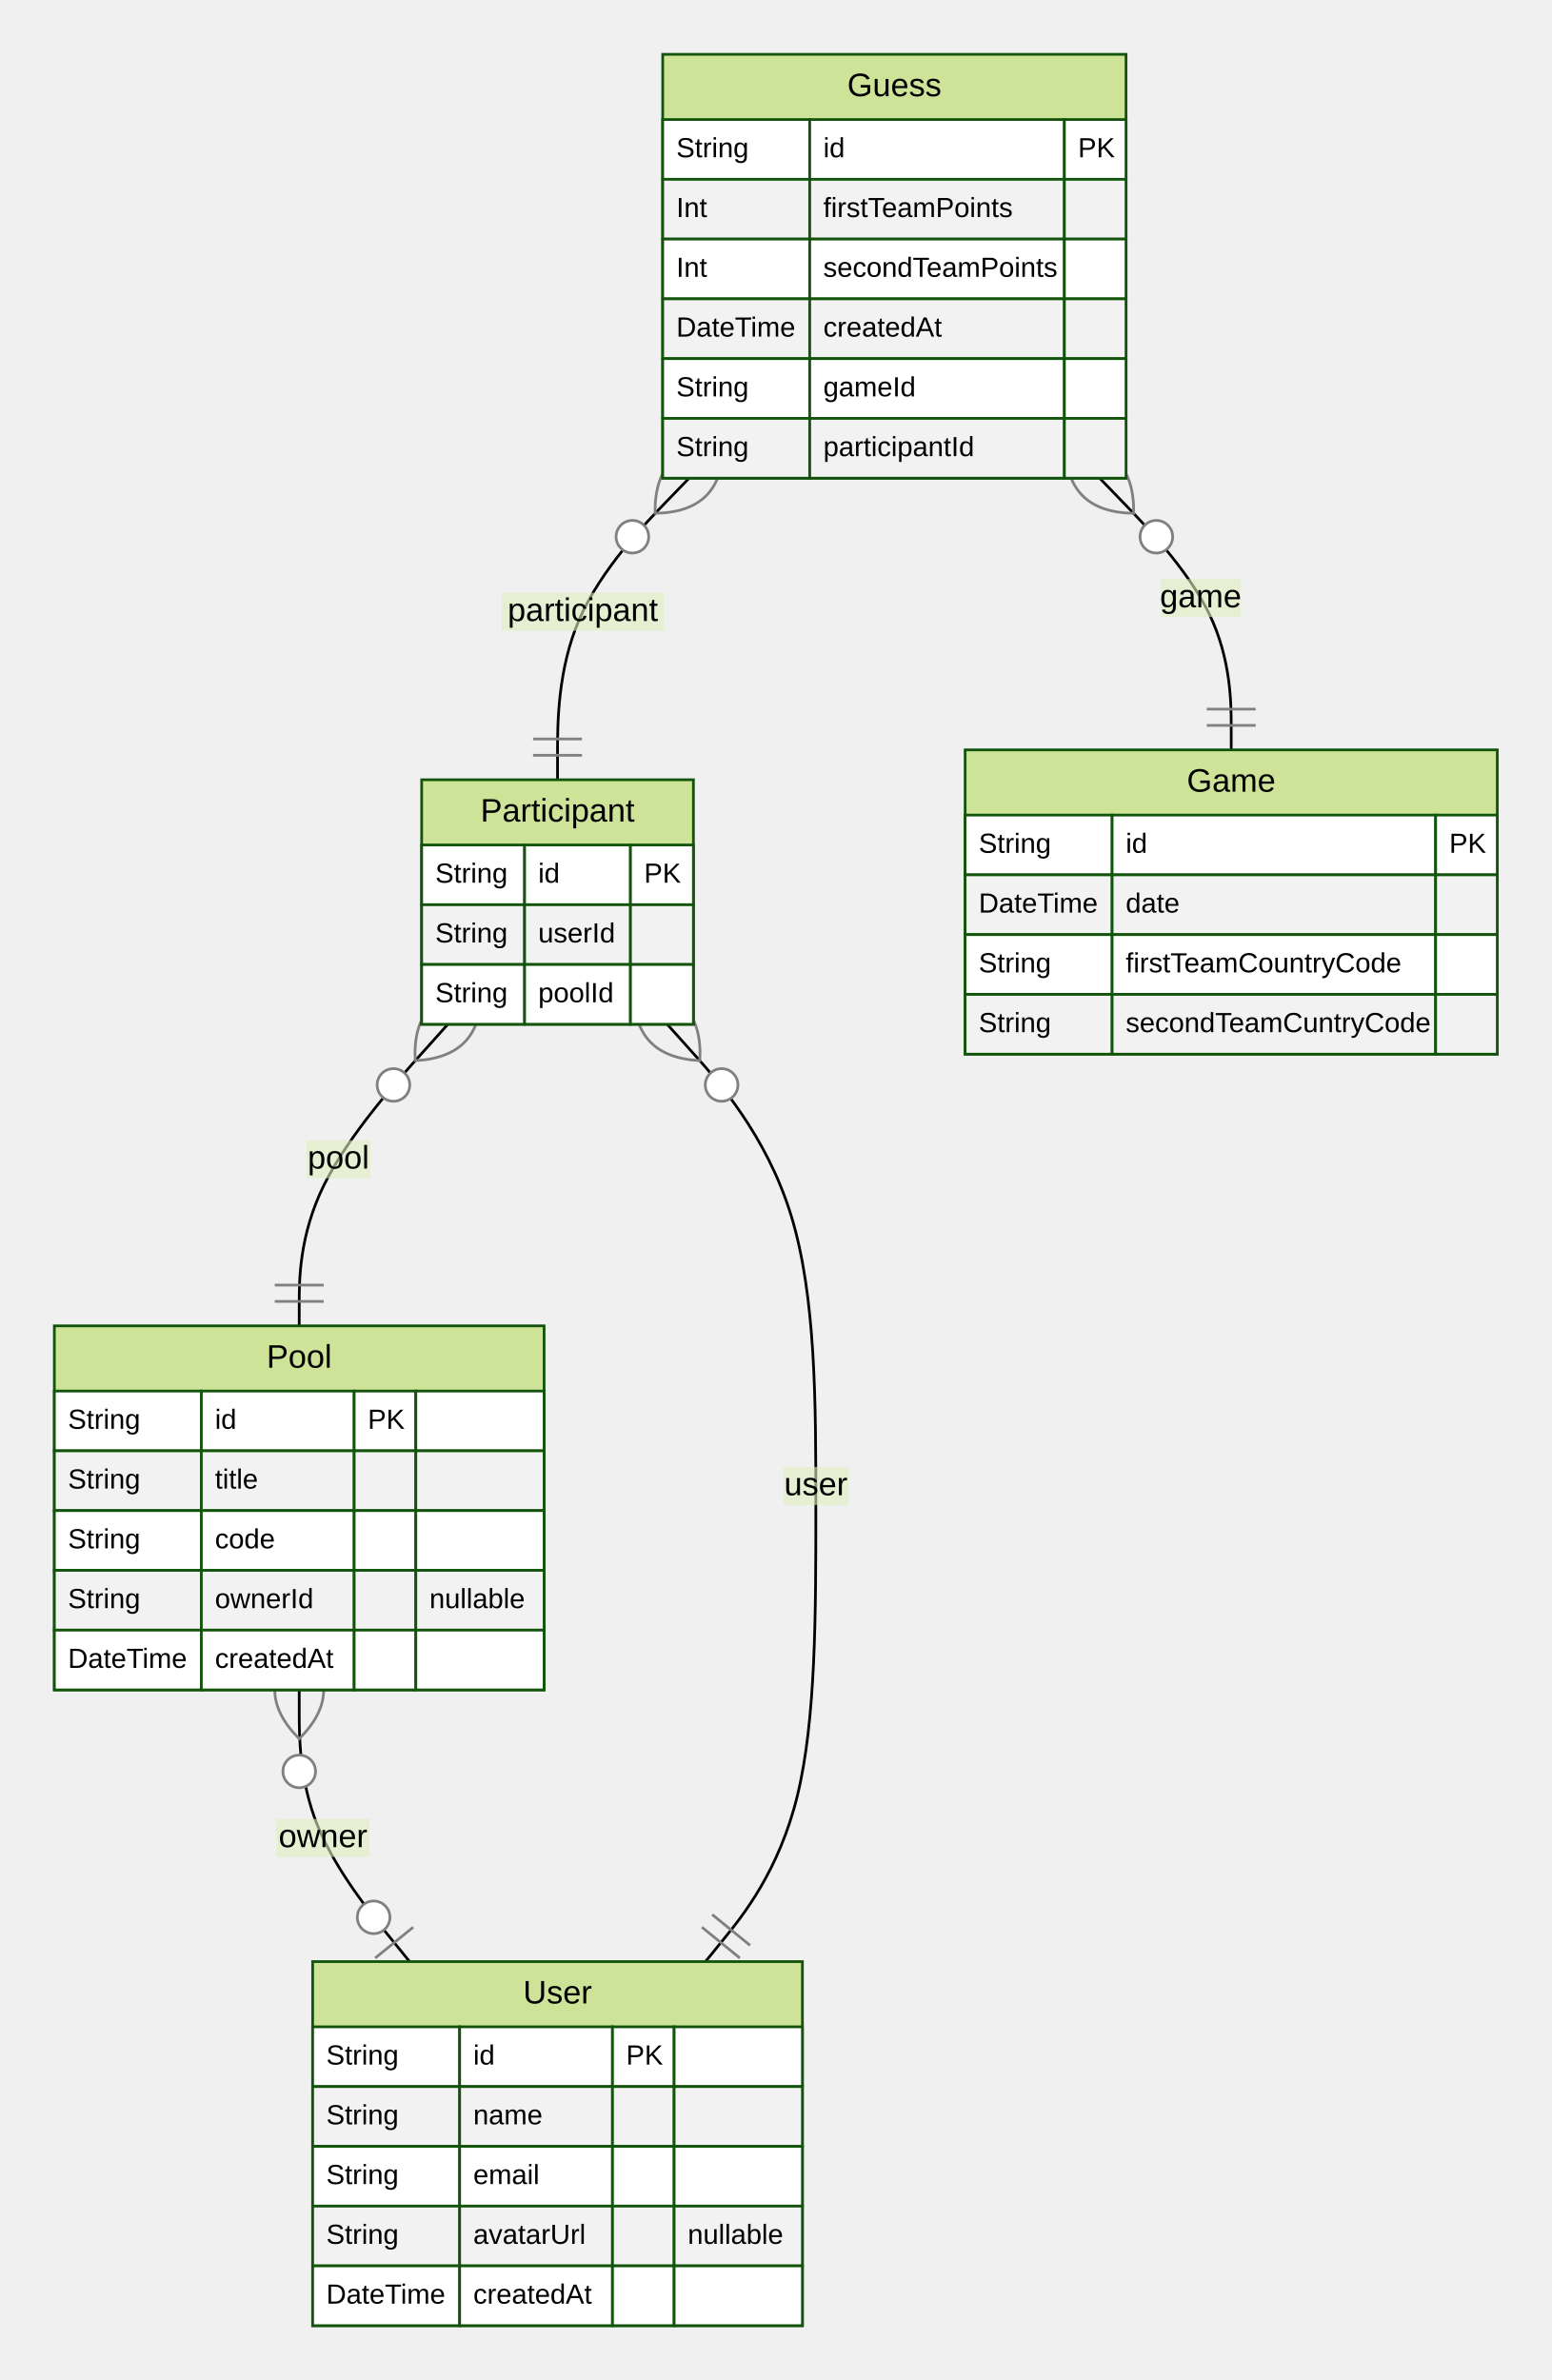
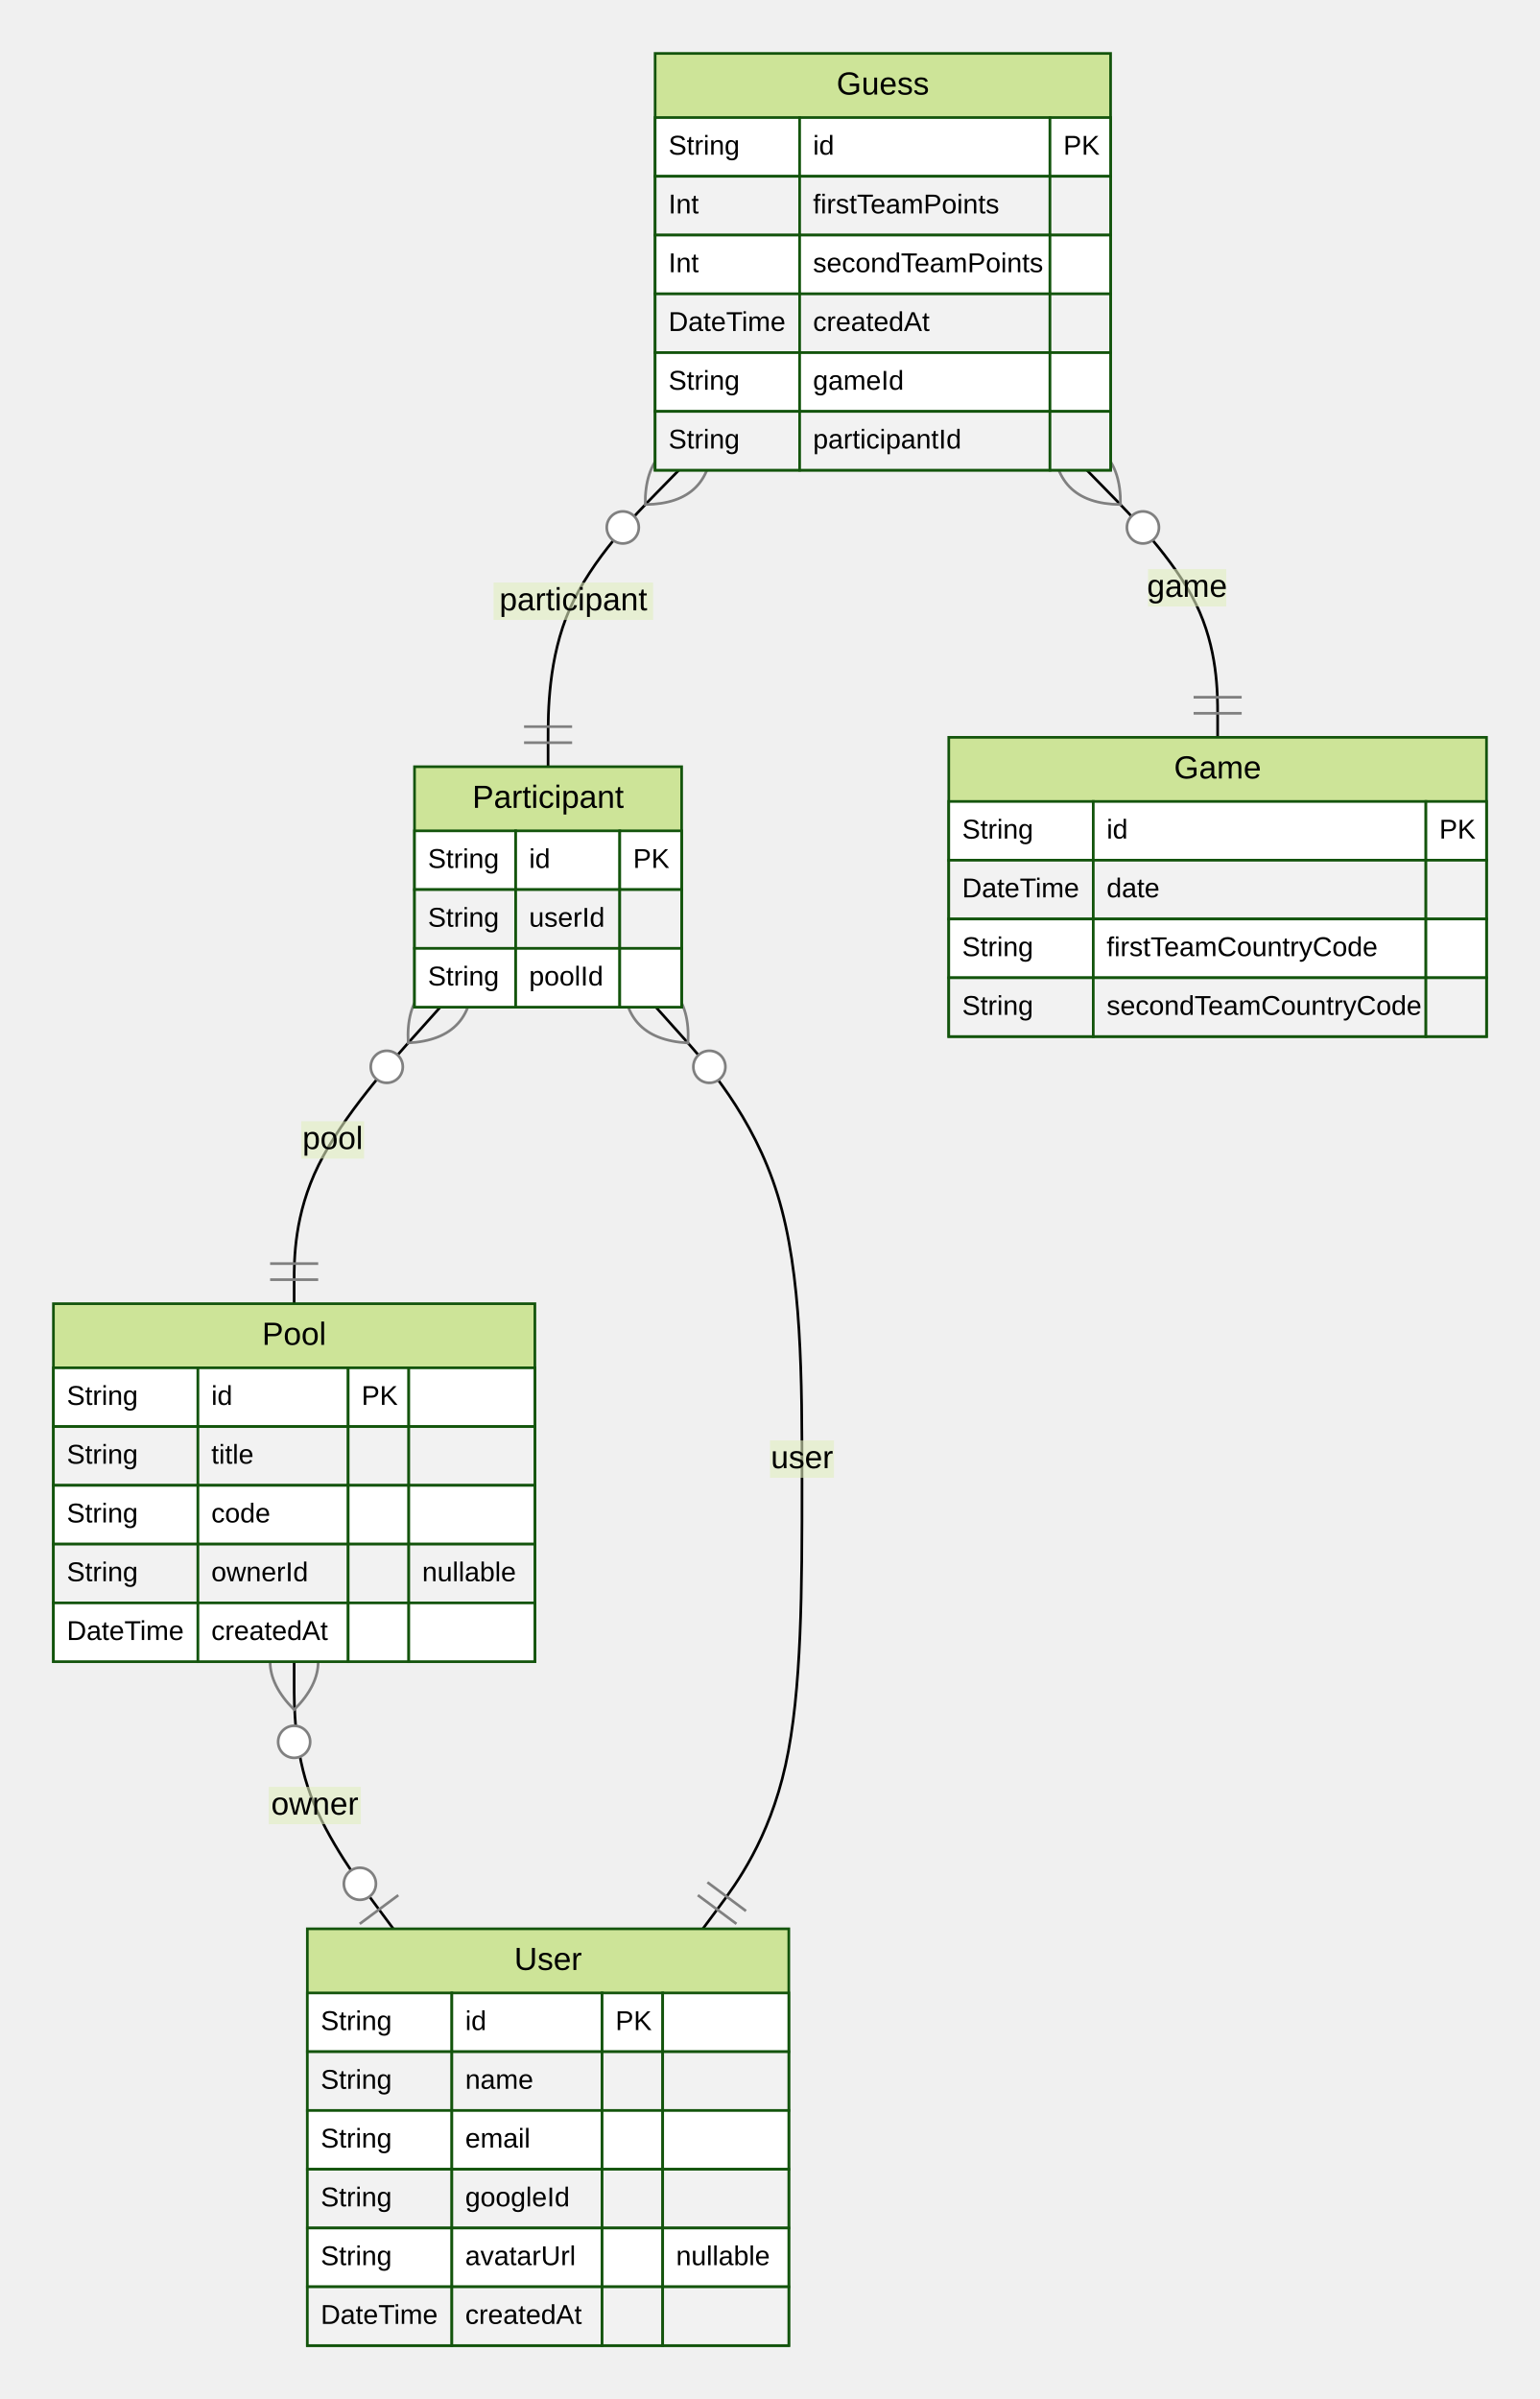
- <svg xmlns="http://www.w3.org/2000/svg" aria-labelledby="chart-title-mermaid-0 chart-desc-mermaid-0" role="img" viewBox="0 0 571.018 876" style="max-width: 571.018px; background-color: white;" width="100%" id="mermaid-0">
+ <svg xmlns="http://www.w3.org/2000/svg" aria-labelledby="chart-title-mermaid-0 chart-desc-mermaid-0" role="img" viewBox="0 0 576.492 898" style="max-width: 576.492px; background-color: white;" width="100%" id="mermaid-0">
  <style>#mermaid-0 {font-family:"trebuchet ms",verdana,arial,sans-serif;font-size:16px;fill:#000000;}#mermaid-0 .error-icon{fill:#552222;}#mermaid-0 .error-text{fill:#552222;stroke:#552222;}#mermaid-0 .edge-thickness-normal{stroke-width:2px;}#mermaid-0 .edge-thickness-thick{stroke-width:3.5px;}#mermaid-0 .edge-pattern-solid{stroke-dasharray:0;}#mermaid-0 .edge-pattern-dashed{stroke-dasharray:3;}#mermaid-0 .edge-pattern-dotted{stroke-dasharray:2;}#mermaid-0 .marker{fill:#000000;stroke:#000000;}#mermaid-0 .marker.cross{stroke:#000000;}#mermaid-0 svg{font-family:"trebuchet ms",verdana,arial,sans-serif;font-size:16px;}#mermaid-0 .entityBox{fill:#cde498;stroke:#13540c;}#mermaid-0 .attributeBoxOdd{fill:#ffffff;stroke:#13540c;}#mermaid-0 .attributeBoxEven{fill:#f2f2f2;stroke:#13540c;}#mermaid-0 .relationshipLabelBox{fill:hsl(78.158, 58.462%, 84.51%);opacity:0.7;background-color:hsl(78.158, 58.462%, 84.51%);}#mermaid-0 .relationshipLabelBox rect{opacity:0.5;}#mermaid-0 .relationshipLine{stroke:#000000;}#mermaid-0 :root{--mermaid-font-family:"trebuchet ms",verdana,arial,sans-serif;}</style>
  <g />
  <defs>
    <marker orient="auto" markerHeight="18" markerWidth="18" refY="9" refX="0" id="ONLY_ONE_START">
      <path d="M9,0 L9,18 M15,0 L15,18" fill="none" stroke="gray" />
    </marker>
  </defs>
  <defs>
    <marker orient="auto" markerHeight="18" markerWidth="18" refY="9" refX="18" id="ONLY_ONE_END">
      <path d="M3,0 L3,18 M9,0 L9,18" fill="none" stroke="gray" />
    </marker>
  </defs>
  <defs>
    <marker orient="auto" markerHeight="18" markerWidth="30" refY="9" refX="0" id="ZERO_OR_ONE_START">
      <circle r="6" cy="9" cx="21" fill="white" stroke="gray" />
      <path d="M9,0 L9,18" fill="none" stroke="gray" />
    </marker>
  </defs>
  <defs>
    <marker orient="auto" markerHeight="18" markerWidth="30" refY="9" refX="30" id="ZERO_OR_ONE_END">
      <circle r="6" cy="9" cx="9" fill="white" stroke="gray" />
      <path d="M21,0 L21,18" fill="none" stroke="gray" />
    </marker>
  </defs>
  <defs>
    <marker orient="auto" markerHeight="36" markerWidth="45" refY="18" refX="18" id="ONE_OR_MORE_START">
      <path d="M0,18 Q 18,0 36,18 Q 18,36 0,18 M42,9 L42,27" fill="none" stroke="gray" />
    </marker>
  </defs>
  <defs>
    <marker orient="auto" markerHeight="36" markerWidth="45" refY="18" refX="27" id="ONE_OR_MORE_END">
      <path d="M3,9 L3,27 M9,18 Q27,0 45,18 Q27,36 9,18" fill="none" stroke="gray" />
    </marker>
  </defs>
  <defs>
    <marker orient="auto" markerHeight="36" markerWidth="57" refY="18" refX="18" id="ZERO_OR_MORE_START">
      <circle r="6" cy="18" cx="48" fill="white" stroke="gray" />
      <path d="M0,18 Q18,0 36,18 Q18,36 0,18" fill="none" stroke="gray" />
    </marker>
  </defs>
  <defs>
    <marker orient="auto" markerHeight="36" markerWidth="57" refY="18" refX="39" id="ZERO_OR_MORE_END">
      <circle r="6" cy="18" cx="9" fill="white" stroke="gray" />
      <path d="M21,18 Q39,0 57,18 Q39,36 21,18" fill="none" stroke="gray" />
    </marker>
  </defs>
-   <path marker-start="url(#ZERO_OR_MORE_START)" marker-end="url(#ZERO_OR_ONE_END)" fill="none" stroke="gray" d="M110.119,622L110.119,630.333C110.119,638.667,110.119,655.333,116.89,672C123.661,688.667,137.202,705.333,143.973,713.667L150.743,722" class="er relationshipLine" />
-   <path marker-start="url(#ZERO_OR_MORE_START)" marker-end="url(#ONLY_ONE_END)" fill="none" stroke="gray" d="M245.535,377L254.652,387.167C263.77,397.333,282.004,417.667,291.122,447.333C300.239,477,300.239,516,300.239,555C300.239,594,300.239,633,293.468,660.833C286.698,688.667,273.156,705.333,266.386,713.667L259.615,722" class="er relationshipLine" />
+   <path marker-start="url(#ZERO_OR_MORE_START)" marker-end="url(#ZERO_OR_ONE_END)" fill="none" stroke="gray" d="M110.119,622L110.119,630.333C110.119,638.667,110.119,655.333,116.308,672C122.497,688.667,134.875,705.333,141.063,713.667L147.252,722" class="er relationshipLine" />
+   <path marker-start="url(#ZERO_OR_MORE_START)" marker-end="url(#ONLY_ONE_END)" fill="none" stroke="gray" d="M245.535,377L254.652,387.167C263.77,397.333,282.004,417.667,291.122,447.333C300.239,477,300.239,516,300.239,555C300.239,594,300.239,633,294.05,660.833C287.861,688.667,275.484,705.333,269.295,713.667L263.106,722" class="er relationshipLine" />
  <path marker-start="url(#ZERO_OR_MORE_START)" marker-end="url(#ONLY_ONE_END)" fill="none" stroke="gray" d="M164.824,377L155.706,387.167C146.589,397.333,128.354,417.667,119.237,436.167C110.119,454.667,110.119,471.333,110.119,479.667L110.119,488" class="er relationshipLine" />
-   <path marker-start="url(#ZERO_OR_MORE_START)" marker-end="url(#ONLY_ONE_END)" fill="none" stroke="gray" d="M253.601,176L245.531,184.333C237.46,192.667,221.32,209.333,213.25,227.833C205.179,246.333,205.179,266.667,205.179,276.833L205.179,287" class="er relationshipLine" />
-   <path marker-start="url(#ZERO_OR_MORE_START)" marker-end="url(#ONLY_ONE_END)" fill="none" stroke="gray" d="M404.677,176L412.747,184.333C420.818,192.667,436.958,209.333,445.028,226C453.099,242.667,453.099,259.333,453.099,267.667L453.099,276" class="er relationshipLine" />
+   <path marker-start="url(#ZERO_OR_MORE_START)" marker-end="url(#ONLY_ONE_END)" fill="none" stroke="gray" d="M254.136,176L245.976,184.333C237.817,192.667,221.498,209.333,213.339,227.833C205.179,246.333,205.179,266.667,205.179,276.833L205.179,287" class="er relationshipLine" />
+   <path marker-start="url(#ZERO_OR_MORE_START)" marker-end="url(#ONLY_ONE_END)" fill="none" stroke="gray" d="M406.879,176L415.039,184.333C423.198,192.667,439.517,209.333,447.676,226C455.835,242.667,455.835,259.333,455.835,267.667L455.835,276" class="er relationshipLine" />
  <g transform="translate(20,488 )" id="Pool">
    <rect height="134" width="180.239" y="0" x="0" stroke="gray" fill-opacity="100%" fill="honeydew" class="er entityBox" />
    <text transform="translate(90.11948,12)" style="font-family: &quot;trebuchet ms&quot;, verdana, arial, sans-serif;; font-size: 12px" text-anchor="middle" dominant-baseline="middle" y="0" x="0" id="entity-Pool" class="er entityLabel">Pool</text>
    <rect height="22" width="54.096" y="24" x="0" stroke="gray" fill-opacity="100%" fill="honeydew" class="er attributeBoxOdd" />
    <text transform="translate(5,35)" style="font-family: &quot;trebuchet ms&quot;, verdana, arial, sans-serif;; font-size: 10.2px" text-anchor="left" dominant-baseline="middle" y="0" x="0" id="entity-Pool-attr-1-type" class="er entityLabel">String</text>
    <rect height="22" width="56.243" y="24" x="54.096" stroke="gray" fill-opacity="100%" fill="honeydew" class="er attributeBoxOdd" />
    <text transform="translate(59.09555,35)" style="font-family: &quot;trebuchet ms&quot;, verdana, arial, sans-serif;; font-size: 10.2px" text-anchor="left" dominant-baseline="middle" y="0" x="0" id="entity-Pool-attr-1-name" class="er entityLabel">id</text>
    <rect height="22" width="22.688" y="24" x="110.339" stroke="gray" fill-opacity="100%" fill="honeydew" class="er attributeBoxOdd" />
    <text transform="translate(115.3387,35)" style="font-family: &quot;trebuchet ms&quot;, verdana, arial, sans-serif;; font-size: 10.2px" text-anchor="left" dominant-baseline="middle" y="0" x="0" id="entity-Pool-attr-1-key" class="er entityLabel">PK</text>
    <rect height="22" width="47.213" y="24" x="133.026" stroke="gray" fill-opacity="100%" fill="honeydew" class="er attributeBoxOdd" />
    <text transform="translate(138.0264,35)" style="font-family: &quot;trebuchet ms&quot;, verdana, arial, sans-serif;; font-size: 10.2px" text-anchor="left" dominant-baseline="middle" y="0" x="0" id="entity-Pool-attr-1-comment" class="er entityLabel" />
    <rect height="22" width="54.096" y="46" x="0" stroke="gray" fill-opacity="100%" fill="honeydew" class="er attributeBoxEven" />
    <text transform="translate(5,57)" style="font-family: &quot;trebuchet ms&quot;, verdana, arial, sans-serif;; font-size: 10.2px" text-anchor="left" dominant-baseline="middle" y="0" x="0" id="entity-Pool-attr-2-type" class="er entityLabel">String</text>
    <rect height="22" width="56.243" y="46" x="54.096" stroke="gray" fill-opacity="100%" fill="honeydew" class="er attributeBoxEven" />
    <text transform="translate(59.09555,57)" style="font-family: &quot;trebuchet ms&quot;, verdana, arial, sans-serif;; font-size: 10.2px" text-anchor="left" dominant-baseline="middle" y="0" x="0" id="entity-Pool-attr-2-name" class="er entityLabel">title</text>
    <rect height="22" width="22.688" y="46" x="110.339" stroke="gray" fill-opacity="100%" fill="honeydew" class="er attributeBoxEven" />
    <text transform="translate(115.3387,57)" style="font-family: &quot;trebuchet ms&quot;, verdana, arial, sans-serif;; font-size: 10.2px" text-anchor="left" dominant-baseline="middle" y="0" x="0" id="entity-Pool-attr-2-key" class="er entityLabel" />
    <rect height="22" width="47.213" y="46" x="133.026" stroke="gray" fill-opacity="100%" fill="honeydew" class="er attributeBoxEven" />
    <text transform="translate(138.0264,57)" style="font-family: &quot;trebuchet ms&quot;, verdana, arial, sans-serif;; font-size: 10.2px" text-anchor="left" dominant-baseline="middle" y="0" x="0" id="entity-Pool-attr-2-comment" class="er entityLabel" />
    <rect height="22" width="54.096" y="68" x="0" stroke="gray" fill-opacity="100%" fill="honeydew" class="er attributeBoxOdd" />
    <text transform="translate(5,79)" style="font-family: &quot;trebuchet ms&quot;, verdana, arial, sans-serif;; font-size: 10.2px" text-anchor="left" dominant-baseline="middle" y="0" x="0" id="entity-Pool-attr-3-type" class="er entityLabel">String</text>
    <rect height="22" width="56.243" y="68" x="54.096" stroke="gray" fill-opacity="100%" fill="honeydew" class="er attributeBoxOdd" />
    <text transform="translate(59.09555,79)" style="font-family: &quot;trebuchet ms&quot;, verdana, arial, sans-serif;; font-size: 10.2px" text-anchor="left" dominant-baseline="middle" y="0" x="0" id="entity-Pool-attr-3-name" class="er entityLabel">code</text>
    <rect height="22" width="22.688" y="68" x="110.339" stroke="gray" fill-opacity="100%" fill="honeydew" class="er attributeBoxOdd" />
    <text transform="translate(115.3387,79)" style="font-family: &quot;trebuchet ms&quot;, verdana, arial, sans-serif;; font-size: 10.2px" text-anchor="left" dominant-baseline="middle" y="0" x="0" id="entity-Pool-attr-3-key" class="er entityLabel" />
    <rect height="22" width="47.213" y="68" x="133.026" stroke="gray" fill-opacity="100%" fill="honeydew" class="er attributeBoxOdd" />
    <text transform="translate(138.0264,79)" style="font-family: &quot;trebuchet ms&quot;, verdana, arial, sans-serif;; font-size: 10.2px" text-anchor="left" dominant-baseline="middle" y="0" x="0" id="entity-Pool-attr-3-comment" class="er entityLabel" />
    <rect height="22" width="54.096" y="90" x="0" stroke="gray" fill-opacity="100%" fill="honeydew" class="er attributeBoxEven" />
    <text transform="translate(5,101)" style="font-family: &quot;trebuchet ms&quot;, verdana, arial, sans-serif;; font-size: 10.2px" text-anchor="left" dominant-baseline="middle" y="0" x="0" id="entity-Pool-attr-4-type" class="er entityLabel">String</text>
    <rect height="22" width="56.243" y="90" x="54.096" stroke="gray" fill-opacity="100%" fill="honeydew" class="er attributeBoxEven" />
    <text transform="translate(59.09555,101)" style="font-family: &quot;trebuchet ms&quot;, verdana, arial, sans-serif;; font-size: 10.2px" text-anchor="left" dominant-baseline="middle" y="0" x="0" id="entity-Pool-attr-4-name" class="er entityLabel">ownerId</text>
    <rect height="22" width="22.688" y="90" x="110.339" stroke="gray" fill-opacity="100%" fill="honeydew" class="er attributeBoxEven" />
    <text transform="translate(115.3387,101)" style="font-family: &quot;trebuchet ms&quot;, verdana, arial, sans-serif;; font-size: 10.2px" text-anchor="left" dominant-baseline="middle" y="0" x="0" id="entity-Pool-attr-4-key" class="er entityLabel" />
    <rect height="22" width="47.213" y="90" x="133.026" stroke="gray" fill-opacity="100%" fill="honeydew" class="er attributeBoxEven" />
    <text transform="translate(138.0264,101)" style="font-family: &quot;trebuchet ms&quot;, verdana, arial, sans-serif;; font-size: 10.2px" text-anchor="left" dominant-baseline="middle" y="0" x="0" id="entity-Pool-attr-4-comment" class="er entityLabel">nullable</text>
    <rect height="22" width="54.096" y="112" x="0" stroke="gray" fill-opacity="100%" fill="honeydew" class="er attributeBoxOdd" />
    <text transform="translate(5,123)" style="font-family: &quot;trebuchet ms&quot;, verdana, arial, sans-serif;; font-size: 10.2px" text-anchor="left" dominant-baseline="middle" y="0" x="0" id="entity-Pool-attr-5-type" class="er entityLabel">DateTime</text>
    <rect height="22" width="56.243" y="112" x="54.096" stroke="gray" fill-opacity="100%" fill="honeydew" class="er attributeBoxOdd" />
    <text transform="translate(59.09555,123)" style="font-family: &quot;trebuchet ms&quot;, verdana, arial, sans-serif;; font-size: 10.2px" text-anchor="left" dominant-baseline="middle" y="0" x="0" id="entity-Pool-attr-5-name" class="er entityLabel">createdAt</text>
    <rect height="22" width="22.688" y="112" x="110.339" stroke="gray" fill-opacity="100%" fill="honeydew" class="er attributeBoxOdd" />
    <text transform="translate(115.3387,123)" style="font-family: &quot;trebuchet ms&quot;, verdana, arial, sans-serif;; font-size: 10.2px" text-anchor="left" dominant-baseline="middle" y="0" x="0" id="entity-Pool-attr-5-key" class="er entityLabel" />
    <rect height="22" width="47.213" y="112" x="133.026" stroke="gray" fill-opacity="100%" fill="honeydew" class="er attributeBoxOdd" />
    <text transform="translate(138.0264,123)" style="font-family: &quot;trebuchet ms&quot;, verdana, arial, sans-serif;; font-size: 10.2px" text-anchor="left" dominant-baseline="middle" y="0" x="0" id="entity-Pool-attr-5-comment" class="er entityLabel" />
  </g>
  <g transform="translate(155.1792,287 )" id="Participant">
    <rect height="90" width="100" y="0" x="0" stroke="gray" fill-opacity="100%" fill="honeydew" class="er entityBox" />
    <text transform="translate(50,12)" style="font-family: &quot;trebuchet ms&quot;, verdana, arial, sans-serif;; font-size: 12px" text-anchor="middle" dominant-baseline="middle" y="0" x="0" id="entity-Participant" class="er entityLabel">Participant</text>
    <rect height="22" width="37.876" y="24" x="0" stroke="gray" fill-opacity="100%" fill="honeydew" class="er attributeBoxOdd" />
    <text transform="translate(5,35)" style="font-family: &quot;trebuchet ms&quot;, verdana, arial, sans-serif;; font-size: 10.2px" text-anchor="left" dominant-baseline="middle" y="0" x="0" id="entity-Participant-attr-1-type" class="er entityLabel">String</text>
    <rect height="22" width="38.957" y="24" x="37.876" stroke="gray" fill-opacity="100%" fill="honeydew" class="er attributeBoxOdd" />
    <text transform="translate(42.87587,35)" style="font-family: &quot;trebuchet ms&quot;, verdana, arial, sans-serif;; font-size: 10.2px" text-anchor="left" dominant-baseline="middle" y="0" x="0" id="entity-Participant-attr-1-name" class="er entityLabel">id</text>
    <rect height="22" width="23.167" y="24" x="76.833" stroke="gray" fill-opacity="100%" fill="honeydew" class="er attributeBoxOdd" />
    <text transform="translate(81.8325,35)" style="font-family: &quot;trebuchet ms&quot;, verdana, arial, sans-serif;; font-size: 10.2px" text-anchor="left" dominant-baseline="middle" y="0" x="0" id="entity-Participant-attr-1-key" class="er entityLabel">PK</text>
    <rect height="22" width="37.876" y="46" x="0" stroke="gray" fill-opacity="100%" fill="honeydew" class="er attributeBoxEven" />
    <text transform="translate(5,57)" style="font-family: &quot;trebuchet ms&quot;, verdana, arial, sans-serif;; font-size: 10.2px" text-anchor="left" dominant-baseline="middle" y="0" x="0" id="entity-Participant-attr-2-type" class="er entityLabel">String</text>
    <rect height="22" width="38.957" y="46" x="37.876" stroke="gray" fill-opacity="100%" fill="honeydew" class="er attributeBoxEven" />
    <text transform="translate(42.87587,57)" style="font-family: &quot;trebuchet ms&quot;, verdana, arial, sans-serif;; font-size: 10.2px" text-anchor="left" dominant-baseline="middle" y="0" x="0" id="entity-Participant-attr-2-name" class="er entityLabel">userId</text>
    <rect height="22" width="23.167" y="46" x="76.833" stroke="gray" fill-opacity="100%" fill="honeydew" class="er attributeBoxEven" />
    <text transform="translate(81.8325,57)" style="font-family: &quot;trebuchet ms&quot;, verdana, arial, sans-serif;; font-size: 10.2px" text-anchor="left" dominant-baseline="middle" y="0" x="0" id="entity-Participant-attr-2-key" class="er entityLabel" />
    <rect height="22" width="37.876" y="68" x="0" stroke="gray" fill-opacity="100%" fill="honeydew" class="er attributeBoxOdd" />
    <text transform="translate(5,79)" style="font-family: &quot;trebuchet ms&quot;, verdana, arial, sans-serif;; font-size: 10.2px" text-anchor="left" dominant-baseline="middle" y="0" x="0" id="entity-Participant-attr-3-type" class="er entityLabel">String</text>
    <rect height="22" width="38.957" y="68" x="37.876" stroke="gray" fill-opacity="100%" fill="honeydew" class="er attributeBoxOdd" />
    <text transform="translate(42.87587,79)" style="font-family: &quot;trebuchet ms&quot;, verdana, arial, sans-serif;; font-size: 10.2px" text-anchor="left" dominant-baseline="middle" y="0" x="0" id="entity-Participant-attr-3-name" class="er entityLabel">poolId</text>
    <rect height="22" width="23.167" y="68" x="76.833" stroke="gray" fill-opacity="100%" fill="honeydew" class="er attributeBoxOdd" />
    <text transform="translate(81.8325,79)" style="font-family: &quot;trebuchet ms&quot;, verdana, arial, sans-serif;; font-size: 10.2px" text-anchor="left" dominant-baseline="middle" y="0" x="0" id="entity-Participant-attr-3-key" class="er entityLabel" />
  </g>
  <g transform="translate(115.0597,722 )" id="User">
-     <rect height="134" width="180.239" y="0" x="0" stroke="gray" fill-opacity="100%" fill="honeydew" class="er entityBox" />
+     <rect height="156" width="180.239" y="0" x="0" stroke="gray" fill-opacity="100%" fill="honeydew" class="er entityBox" />
    <text transform="translate(90.11948,12)" style="font-family: &quot;trebuchet ms&quot;, verdana, arial, sans-serif;; font-size: 12px" text-anchor="middle" dominant-baseline="middle" y="0" x="0" id="entity-User" class="er entityLabel">User</text>
    <rect height="22" width="54.096" y="24" x="0" stroke="gray" fill-opacity="100%" fill="honeydew" class="er attributeBoxOdd" />
    <text transform="translate(5,35)" style="font-family: &quot;trebuchet ms&quot;, verdana, arial, sans-serif;; font-size: 10.2px" text-anchor="left" dominant-baseline="middle" y="0" x="0" id="entity-User-attr-1-type" class="er entityLabel">String</text>
    <rect height="22" width="56.243" y="24" x="54.096" stroke="gray" fill-opacity="100%" fill="honeydew" class="er attributeBoxOdd" />
    <text transform="translate(59.09555,35)" style="font-family: &quot;trebuchet ms&quot;, verdana, arial, sans-serif;; font-size: 10.2px" text-anchor="left" dominant-baseline="middle" y="0" x="0" id="entity-User-attr-1-name" class="er entityLabel">id</text>
    <rect height="22" width="22.688" y="24" x="110.339" stroke="gray" fill-opacity="100%" fill="honeydew" class="er attributeBoxOdd" />
    <text transform="translate(115.3387,35)" style="font-family: &quot;trebuchet ms&quot;, verdana, arial, sans-serif;; font-size: 10.2px" text-anchor="left" dominant-baseline="middle" y="0" x="0" id="entity-User-attr-1-key" class="er entityLabel">PK</text>
    <rect height="22" width="47.213" y="24" x="133.026" stroke="gray" fill-opacity="100%" fill="honeydew" class="er attributeBoxOdd" />
    <text transform="translate(138.0264,35)" style="font-family: &quot;trebuchet ms&quot;, verdana, arial, sans-serif;; font-size: 10.2px" text-anchor="left" dominant-baseline="middle" y="0" x="0" id="entity-User-attr-1-comment" class="er entityLabel" />
    <rect height="22" width="54.096" y="46" x="0" stroke="gray" fill-opacity="100%" fill="honeydew" class="er attributeBoxEven" />
    <text transform="translate(5,57)" style="font-family: &quot;trebuchet ms&quot;, verdana, arial, sans-serif;; font-size: 10.2px" text-anchor="left" dominant-baseline="middle" y="0" x="0" id="entity-User-attr-2-type" class="er entityLabel">String</text>
    <rect height="22" width="56.243" y="46" x="54.096" stroke="gray" fill-opacity="100%" fill="honeydew" class="er attributeBoxEven" />
    <text transform="translate(59.09555,57)" style="font-family: &quot;trebuchet ms&quot;, verdana, arial, sans-serif;; font-size: 10.2px" text-anchor="left" dominant-baseline="middle" y="0" x="0" id="entity-User-attr-2-name" class="er entityLabel">name</text>
    <rect height="22" width="22.688" y="46" x="110.339" stroke="gray" fill-opacity="100%" fill="honeydew" class="er attributeBoxEven" />
    <text transform="translate(115.3387,57)" style="font-family: &quot;trebuchet ms&quot;, verdana, arial, sans-serif;; font-size: 10.2px" text-anchor="left" dominant-baseline="middle" y="0" x="0" id="entity-User-attr-2-key" class="er entityLabel" />
    <rect height="22" width="47.213" y="46" x="133.026" stroke="gray" fill-opacity="100%" fill="honeydew" class="er attributeBoxEven" />
    <text transform="translate(138.0264,57)" style="font-family: &quot;trebuchet ms&quot;, verdana, arial, sans-serif;; font-size: 10.2px" text-anchor="left" dominant-baseline="middle" y="0" x="0" id="entity-User-attr-2-comment" class="er entityLabel" />
    <rect height="22" width="54.096" y="68" x="0" stroke="gray" fill-opacity="100%" fill="honeydew" class="er attributeBoxOdd" />
    <text transform="translate(5,79)" style="font-family: &quot;trebuchet ms&quot;, verdana, arial, sans-serif;; font-size: 10.2px" text-anchor="left" dominant-baseline="middle" y="0" x="0" id="entity-User-attr-3-type" class="er entityLabel">String</text>
    <rect height="22" width="56.243" y="68" x="54.096" stroke="gray" fill-opacity="100%" fill="honeydew" class="er attributeBoxOdd" />
    <text transform="translate(59.09555,79)" style="font-family: &quot;trebuchet ms&quot;, verdana, arial, sans-serif;; font-size: 10.2px" text-anchor="left" dominant-baseline="middle" y="0" x="0" id="entity-User-attr-3-name" class="er entityLabel">email</text>
    <rect height="22" width="22.688" y="68" x="110.339" stroke="gray" fill-opacity="100%" fill="honeydew" class="er attributeBoxOdd" />
    <text transform="translate(115.3387,79)" style="font-family: &quot;trebuchet ms&quot;, verdana, arial, sans-serif;; font-size: 10.2px" text-anchor="left" dominant-baseline="middle" y="0" x="0" id="entity-User-attr-3-key" class="er entityLabel" />
    <rect height="22" width="47.213" y="68" x="133.026" stroke="gray" fill-opacity="100%" fill="honeydew" class="er attributeBoxOdd" />
    <text transform="translate(138.0264,79)" style="font-family: &quot;trebuchet ms&quot;, verdana, arial, sans-serif;; font-size: 10.2px" text-anchor="left" dominant-baseline="middle" y="0" x="0" id="entity-User-attr-3-comment" class="er entityLabel" />
    <rect height="22" width="54.096" y="90" x="0" stroke="gray" fill-opacity="100%" fill="honeydew" class="er attributeBoxEven" />
    <text transform="translate(5,101)" style="font-family: &quot;trebuchet ms&quot;, verdana, arial, sans-serif;; font-size: 10.2px" text-anchor="left" dominant-baseline="middle" y="0" x="0" id="entity-User-attr-4-type" class="er entityLabel">String</text>
    <rect height="22" width="56.243" y="90" x="54.096" stroke="gray" fill-opacity="100%" fill="honeydew" class="er attributeBoxEven" />
-     <text transform="translate(59.09555,101)" style="font-family: &quot;trebuchet ms&quot;, verdana, arial, sans-serif;; font-size: 10.2px" text-anchor="left" dominant-baseline="middle" y="0" x="0" id="entity-User-attr-4-name" class="er entityLabel">avatarUrl</text>
+     <text transform="translate(59.09555,101)" style="font-family: &quot;trebuchet ms&quot;, verdana, arial, sans-serif;; font-size: 10.2px" text-anchor="left" dominant-baseline="middle" y="0" x="0" id="entity-User-attr-4-name" class="er entityLabel">googleId</text>
    <rect height="22" width="22.688" y="90" x="110.339" stroke="gray" fill-opacity="100%" fill="honeydew" class="er attributeBoxEven" />
    <text transform="translate(115.3387,101)" style="font-family: &quot;trebuchet ms&quot;, verdana, arial, sans-serif;; font-size: 10.2px" text-anchor="left" dominant-baseline="middle" y="0" x="0" id="entity-User-attr-4-key" class="er entityLabel" />
    <rect height="22" width="47.213" y="90" x="133.026" stroke="gray" fill-opacity="100%" fill="honeydew" class="er attributeBoxEven" />
-     <text transform="translate(138.0264,101)" style="font-family: &quot;trebuchet ms&quot;, verdana, arial, sans-serif;; font-size: 10.2px" text-anchor="left" dominant-baseline="middle" y="0" x="0" id="entity-User-attr-4-comment" class="er entityLabel">nullable</text>
+     <text transform="translate(138.0264,101)" style="font-family: &quot;trebuchet ms&quot;, verdana, arial, sans-serif;; font-size: 10.2px" text-anchor="left" dominant-baseline="middle" y="0" x="0" id="entity-User-attr-4-comment" class="er entityLabel" />
    <rect height="22" width="54.096" y="112" x="0" stroke="gray" fill-opacity="100%" fill="honeydew" class="er attributeBoxOdd" />
-     <text transform="translate(5,123)" style="font-family: &quot;trebuchet ms&quot;, verdana, arial, sans-serif;; font-size: 10.2px" text-anchor="left" dominant-baseline="middle" y="0" x="0" id="entity-User-attr-5-type" class="er entityLabel">DateTime</text>
+     <text transform="translate(5,123)" style="font-family: &quot;trebuchet ms&quot;, verdana, arial, sans-serif;; font-size: 10.2px" text-anchor="left" dominant-baseline="middle" y="0" x="0" id="entity-User-attr-5-type" class="er entityLabel">String</text>
    <rect height="22" width="56.243" y="112" x="54.096" stroke="gray" fill-opacity="100%" fill="honeydew" class="er attributeBoxOdd" />
-     <text transform="translate(59.09555,123)" style="font-family: &quot;trebuchet ms&quot;, verdana, arial, sans-serif;; font-size: 10.2px" text-anchor="left" dominant-baseline="middle" y="0" x="0" id="entity-User-attr-5-name" class="er entityLabel">createdAt</text>
+     <text transform="translate(59.09555,123)" style="font-family: &quot;trebuchet ms&quot;, verdana, arial, sans-serif;; font-size: 10.2px" text-anchor="left" dominant-baseline="middle" y="0" x="0" id="entity-User-attr-5-name" class="er entityLabel">avatarUrl</text>
    <rect height="22" width="22.688" y="112" x="110.339" stroke="gray" fill-opacity="100%" fill="honeydew" class="er attributeBoxOdd" />
    <text transform="translate(115.3387,123)" style="font-family: &quot;trebuchet ms&quot;, verdana, arial, sans-serif;; font-size: 10.2px" text-anchor="left" dominant-baseline="middle" y="0" x="0" id="entity-User-attr-5-key" class="er entityLabel" />
    <rect height="22" width="47.213" y="112" x="133.026" stroke="gray" fill-opacity="100%" fill="honeydew" class="er attributeBoxOdd" />
-     <text transform="translate(138.0264,123)" style="font-family: &quot;trebuchet ms&quot;, verdana, arial, sans-serif;; font-size: 10.2px" text-anchor="left" dominant-baseline="middle" y="0" x="0" id="entity-User-attr-5-comment" class="er entityLabel" />
+     <text transform="translate(138.0264,123)" style="font-family: &quot;trebuchet ms&quot;, verdana, arial, sans-serif;; font-size: 10.2px" text-anchor="left" dominant-baseline="middle" y="0" x="0" id="entity-User-attr-5-comment" class="er entityLabel">nullable</text>
+     <rect height="22" width="54.096" y="134" x="0" stroke="gray" fill-opacity="100%" fill="honeydew" class="er attributeBoxEven" />
+     <text transform="translate(5,145)" style="font-family: &quot;trebuchet ms&quot;, verdana, arial, sans-serif;; font-size: 10.2px" text-anchor="left" dominant-baseline="middle" y="0" x="0" id="entity-User-attr-6-type" class="er entityLabel">DateTime</text>
+     <rect height="22" width="56.243" y="134" x="54.096" stroke="gray" fill-opacity="100%" fill="honeydew" class="er attributeBoxEven" />
+     <text transform="translate(59.09555,145)" style="font-family: &quot;trebuchet ms&quot;, verdana, arial, sans-serif;; font-size: 10.2px" text-anchor="left" dominant-baseline="middle" y="0" x="0" id="entity-User-attr-6-name" class="er entityLabel">createdAt</text>
+     <rect height="22" width="22.688" y="134" x="110.339" stroke="gray" fill-opacity="100%" fill="honeydew" class="er attributeBoxEven" />
+     <text transform="translate(115.3387,145)" style="font-family: &quot;trebuchet ms&quot;, verdana, arial, sans-serif;; font-size: 10.2px" text-anchor="left" dominant-baseline="middle" y="0" x="0" id="entity-User-attr-6-key" class="er entityLabel" />
+     <rect height="22" width="47.213" y="134" x="133.026" stroke="gray" fill-opacity="100%" fill="honeydew" class="er attributeBoxEven" />
+     <text transform="translate(138.0264,145)" style="font-family: &quot;trebuchet ms&quot;, verdana, arial, sans-serif;; font-size: 10.2px" text-anchor="left" dominant-baseline="middle" y="0" x="0" id="entity-User-attr-6-comment" class="er entityLabel" />
  </g>
  <g transform="translate(355.1792,276 )" id="Game">
-     <rect height="112" width="195.839" y="0" x="0" stroke="gray" fill-opacity="100%" fill="honeydew" class="er entityBox" />
-     <text transform="translate(97.91948,12)" style="font-family: &quot;trebuchet ms&quot;, verdana, arial, sans-serif;; font-size: 12px" text-anchor="middle" dominant-baseline="middle" y="0" x="0" id="entity-Game" class="er entityLabel">Game</text>
+     <rect height="112" width="201.312" y="0" x="0" stroke="gray" fill-opacity="100%" fill="honeydew" class="er entityBox" />
+     <text transform="translate(100.6562,12)" style="font-family: &quot;trebuchet ms&quot;, verdana, arial, sans-serif;; font-size: 12px" text-anchor="middle" dominant-baseline="middle" y="0" x="0" id="entity-Game" class="er entityLabel">Game</text>
    <rect height="22" width="54.096" y="24" x="0" stroke="gray" fill-opacity="100%" fill="honeydew" class="er attributeBoxOdd" />
    <text transform="translate(5,35)" style="font-family: &quot;trebuchet ms&quot;, verdana, arial, sans-serif;; font-size: 10.2px" text-anchor="left" dominant-baseline="middle" y="0" x="0" id="entity-Game-attr-1-type" class="er entityLabel">String</text>
-     <rect height="22" width="119.056" y="24" x="54.096" stroke="gray" fill-opacity="100%" fill="honeydew" class="er attributeBoxOdd" />
+     <rect height="22" width="124.529" y="24" x="54.096" stroke="gray" fill-opacity="100%" fill="honeydew" class="er attributeBoxOdd" />
    <text transform="translate(59.09555,35)" style="font-family: &quot;trebuchet ms&quot;, verdana, arial, sans-serif;; font-size: 10.2px" text-anchor="left" dominant-baseline="middle" y="0" x="0" id="entity-Game-attr-1-name" class="er entityLabel">id</text>
-     <rect height="22" width="22.688" y="24" x="173.151" stroke="gray" fill-opacity="100%" fill="honeydew" class="er attributeBoxOdd" />
-     <text transform="translate(178.1513,35)" style="font-family: &quot;trebuchet ms&quot;, verdana, arial, sans-serif;; font-size: 10.2px" text-anchor="left" dominant-baseline="middle" y="0" x="0" id="entity-Game-attr-1-key" class="er entityLabel">PK</text>
+     <rect height="22" width="22.688" y="24" x="178.625" stroke="gray" fill-opacity="100%" fill="honeydew" class="er attributeBoxOdd" />
+     <text transform="translate(183.6248,35)" style="font-family: &quot;trebuchet ms&quot;, verdana, arial, sans-serif;; font-size: 10.2px" text-anchor="left" dominant-baseline="middle" y="0" x="0" id="entity-Game-attr-1-key" class="er entityLabel">PK</text>
    <rect height="22" width="54.096" y="46" x="0" stroke="gray" fill-opacity="100%" fill="honeydew" class="er attributeBoxEven" />
    <text transform="translate(5,57)" style="font-family: &quot;trebuchet ms&quot;, verdana, arial, sans-serif;; font-size: 10.2px" text-anchor="left" dominant-baseline="middle" y="0" x="0" id="entity-Game-attr-2-type" class="er entityLabel">DateTime</text>
-     <rect height="22" width="119.056" y="46" x="54.096" stroke="gray" fill-opacity="100%" fill="honeydew" class="er attributeBoxEven" />
+     <rect height="22" width="124.529" y="46" x="54.096" stroke="gray" fill-opacity="100%" fill="honeydew" class="er attributeBoxEven" />
    <text transform="translate(59.09555,57)" style="font-family: &quot;trebuchet ms&quot;, verdana, arial, sans-serif;; font-size: 10.2px" text-anchor="left" dominant-baseline="middle" y="0" x="0" id="entity-Game-attr-2-name" class="er entityLabel">date</text>
-     <rect height="22" width="22.688" y="46" x="173.151" stroke="gray" fill-opacity="100%" fill="honeydew" class="er attributeBoxEven" />
-     <text transform="translate(178.1513,57)" style="font-family: &quot;trebuchet ms&quot;, verdana, arial, sans-serif;; font-size: 10.2px" text-anchor="left" dominant-baseline="middle" y="0" x="0" id="entity-Game-attr-2-key" class="er entityLabel" />
+     <rect height="22" width="22.688" y="46" x="178.625" stroke="gray" fill-opacity="100%" fill="honeydew" class="er attributeBoxEven" />
+     <text transform="translate(183.6248,57)" style="font-family: &quot;trebuchet ms&quot;, verdana, arial, sans-serif;; font-size: 10.2px" text-anchor="left" dominant-baseline="middle" y="0" x="0" id="entity-Game-attr-2-key" class="er entityLabel" />
    <rect height="22" width="54.096" y="68" x="0" stroke="gray" fill-opacity="100%" fill="honeydew" class="er attributeBoxOdd" />
    <text transform="translate(5,79)" style="font-family: &quot;trebuchet ms&quot;, verdana, arial, sans-serif;; font-size: 10.2px" text-anchor="left" dominant-baseline="middle" y="0" x="0" id="entity-Game-attr-3-type" class="er entityLabel">String</text>
-     <rect height="22" width="119.056" y="68" x="54.096" stroke="gray" fill-opacity="100%" fill="honeydew" class="er attributeBoxOdd" />
+     <rect height="22" width="124.529" y="68" x="54.096" stroke="gray" fill-opacity="100%" fill="honeydew" class="er attributeBoxOdd" />
    <text transform="translate(59.09555,79)" style="font-family: &quot;trebuchet ms&quot;, verdana, arial, sans-serif;; font-size: 10.2px" text-anchor="left" dominant-baseline="middle" y="0" x="0" id="entity-Game-attr-3-name" class="er entityLabel">firstTeamCountryCode</text>
-     <rect height="22" width="22.688" y="68" x="173.151" stroke="gray" fill-opacity="100%" fill="honeydew" class="er attributeBoxOdd" />
-     <text transform="translate(178.1513,79)" style="font-family: &quot;trebuchet ms&quot;, verdana, arial, sans-serif;; font-size: 10.2px" text-anchor="left" dominant-baseline="middle" y="0" x="0" id="entity-Game-attr-3-key" class="er entityLabel" />
+     <rect height="22" width="22.688" y="68" x="178.625" stroke="gray" fill-opacity="100%" fill="honeydew" class="er attributeBoxOdd" />
+     <text transform="translate(183.6248,79)" style="font-family: &quot;trebuchet ms&quot;, verdana, arial, sans-serif;; font-size: 10.2px" text-anchor="left" dominant-baseline="middle" y="0" x="0" id="entity-Game-attr-3-key" class="er entityLabel" />
    <rect height="22" width="54.096" y="90" x="0" stroke="gray" fill-opacity="100%" fill="honeydew" class="er attributeBoxEven" />
    <text transform="translate(5,101)" style="font-family: &quot;trebuchet ms&quot;, verdana, arial, sans-serif;; font-size: 10.2px" text-anchor="left" dominant-baseline="middle" y="0" x="0" id="entity-Game-attr-4-type" class="er entityLabel">String</text>
-     <rect height="22" width="119.056" y="90" x="54.096" stroke="gray" fill-opacity="100%" fill="honeydew" class="er attributeBoxEven" />
-     <text transform="translate(59.09555,101)" style="font-family: &quot;trebuchet ms&quot;, verdana, arial, sans-serif;; font-size: 10.2px" text-anchor="left" dominant-baseline="middle" y="0" x="0" id="entity-Game-attr-4-name" class="er entityLabel">secondTeamCuntryCode</text>
-     <rect height="22" width="22.688" y="90" x="173.151" stroke="gray" fill-opacity="100%" fill="honeydew" class="er attributeBoxEven" />
-     <text transform="translate(178.1513,101)" style="font-family: &quot;trebuchet ms&quot;, verdana, arial, sans-serif;; font-size: 10.2px" text-anchor="left" dominant-baseline="middle" y="0" x="0" id="entity-Game-attr-4-key" class="er entityLabel" />
-   </g>
-   <g transform="translate(243.8868,20 )" id="Guess">
+     <rect height="22" width="124.529" y="90" x="54.096" stroke="gray" fill-opacity="100%" fill="honeydew" class="er attributeBoxEven" />
+     <text transform="translate(59.09555,101)" style="font-family: &quot;trebuchet ms&quot;, verdana, arial, sans-serif;; font-size: 10.2px" text-anchor="left" dominant-baseline="middle" y="0" x="0" id="entity-Game-attr-4-name" class="er entityLabel">secondTeamCountryCode</text>
+     <rect height="22" width="22.688" y="90" x="178.625" stroke="gray" fill-opacity="100%" fill="honeydew" class="er attributeBoxEven" />
+     <text transform="translate(183.6248,101)" style="font-family: &quot;trebuchet ms&quot;, verdana, arial, sans-serif;; font-size: 10.2px" text-anchor="left" dominant-baseline="middle" y="0" x="0" id="entity-Game-attr-4-key" class="er entityLabel" />
+   </g>
+   <g transform="translate(245.2551,20 )" id="Guess">
    <rect height="156" width="170.504" y="0" x="0" stroke="gray" fill-opacity="100%" fill="honeydew" class="er entityBox" />
    <text transform="translate(85.2522,12)" style="font-family: &quot;trebuchet ms&quot;, verdana, arial, sans-serif;; font-size: 12px" text-anchor="middle" dominant-baseline="middle" y="0" x="0" id="entity-Guess" class="er entityLabel">Guess</text>
    <rect height="22" width="54.096" y="24" x="0" stroke="gray" fill-opacity="100%" fill="honeydew" class="er attributeBoxOdd" />
    <text transform="translate(5,35)" style="font-family: &quot;trebuchet ms&quot;, verdana, arial, sans-serif;; font-size: 10.2px" text-anchor="left" dominant-baseline="middle" y="0" x="0" id="entity-Guess-attr-1-type" class="er entityLabel">String</text>
    <rect height="22" width="93.721" y="24" x="54.096" stroke="gray" fill-opacity="100%" fill="honeydew" class="er attributeBoxOdd" />
    <text transform="translate(59.09555,35)" style="font-family: &quot;trebuchet ms&quot;, verdana, arial, sans-serif;; font-size: 10.2px" text-anchor="left" dominant-baseline="middle" y="0" x="0" id="entity-Guess-attr-1-name" class="er entityLabel">id</text>
    <rect height="22" width="22.688" y="24" x="147.817" stroke="gray" fill-opacity="100%" fill="honeydew" class="er attributeBoxOdd" />
    <text transform="translate(152.8167,35)" style="font-family: &quot;trebuchet ms&quot;, verdana, arial, sans-serif;; font-size: 10.2px" text-anchor="left" dominant-baseline="middle" y="0" x="0" id="entity-Guess-attr-1-key" class="er entityLabel">PK</text>
    <rect height="22" width="54.096" y="46" x="0" stroke="gray" fill-opacity="100%" fill="honeydew" class="er attributeBoxEven" />
    <text transform="translate(5,57)" style="font-family: &quot;trebuchet ms&quot;, verdana, arial, sans-serif;; font-size: 10.2px" text-anchor="left" dominant-baseline="middle" y="0" x="0" id="entity-Guess-attr-2-type" class="er entityLabel">Int</text>
    <rect height="22" width="93.721" y="46" x="54.096" stroke="gray" fill-opacity="100%" fill="honeydew" class="er attributeBoxEven" />
    <text transform="translate(59.09555,57)" style="font-family: &quot;trebuchet ms&quot;, verdana, arial, sans-serif;; font-size: 10.2px" text-anchor="left" dominant-baseline="middle" y="0" x="0" id="entity-Guess-attr-2-name" class="er entityLabel">firstTeamPoints</text>
    <rect height="22" width="22.688" y="46" x="147.817" stroke="gray" fill-opacity="100%" fill="honeydew" class="er attributeBoxEven" />
    <text transform="translate(152.8167,57)" style="font-family: &quot;trebuchet ms&quot;, verdana, arial, sans-serif;; font-size: 10.2px" text-anchor="left" dominant-baseline="middle" y="0" x="0" id="entity-Guess-attr-2-key" class="er entityLabel" />
    <rect height="22" width="54.096" y="68" x="0" stroke="gray" fill-opacity="100%" fill="honeydew" class="er attributeBoxOdd" />
    <text transform="translate(5,79)" style="font-family: &quot;trebuchet ms&quot;, verdana, arial, sans-serif;; font-size: 10.2px" text-anchor="left" dominant-baseline="middle" y="0" x="0" id="entity-Guess-attr-3-type" class="er entityLabel">Int</text>
    <rect height="22" width="93.721" y="68" x="54.096" stroke="gray" fill-opacity="100%" fill="honeydew" class="er attributeBoxOdd" />
    <text transform="translate(59.09555,79)" style="font-family: &quot;trebuchet ms&quot;, verdana, arial, sans-serif;; font-size: 10.2px" text-anchor="left" dominant-baseline="middle" y="0" x="0" id="entity-Guess-attr-3-name" class="er entityLabel">secondTeamPoints</text>
    <rect height="22" width="22.688" y="68" x="147.817" stroke="gray" fill-opacity="100%" fill="honeydew" class="er attributeBoxOdd" />
    <text transform="translate(152.8167,79)" style="font-family: &quot;trebuchet ms&quot;, verdana, arial, sans-serif;; font-size: 10.2px" text-anchor="left" dominant-baseline="middle" y="0" x="0" id="entity-Guess-attr-3-key" class="er entityLabel" />
    <rect height="22" width="54.096" y="90" x="0" stroke="gray" fill-opacity="100%" fill="honeydew" class="er attributeBoxEven" />
    <text transform="translate(5,101)" style="font-family: &quot;trebuchet ms&quot;, verdana, arial, sans-serif;; font-size: 10.2px" text-anchor="left" dominant-baseline="middle" y="0" x="0" id="entity-Guess-attr-4-type" class="er entityLabel">DateTime</text>
    <rect height="22" width="93.721" y="90" x="54.096" stroke="gray" fill-opacity="100%" fill="honeydew" class="er attributeBoxEven" />
    <text transform="translate(59.09555,101)" style="font-family: &quot;trebuchet ms&quot;, verdana, arial, sans-serif;; font-size: 10.2px" text-anchor="left" dominant-baseline="middle" y="0" x="0" id="entity-Guess-attr-4-name" class="er entityLabel">createdAt</text>
    <rect height="22" width="22.688" y="90" x="147.817" stroke="gray" fill-opacity="100%" fill="honeydew" class="er attributeBoxEven" />
    <text transform="translate(152.8167,101)" style="font-family: &quot;trebuchet ms&quot;, verdana, arial, sans-serif;; font-size: 10.2px" text-anchor="left" dominant-baseline="middle" y="0" x="0" id="entity-Guess-attr-4-key" class="er entityLabel" />
    <rect height="22" width="54.096" y="112" x="0" stroke="gray" fill-opacity="100%" fill="honeydew" class="er attributeBoxOdd" />
    <text transform="translate(5,123)" style="font-family: &quot;trebuchet ms&quot;, verdana, arial, sans-serif;; font-size: 10.2px" text-anchor="left" dominant-baseline="middle" y="0" x="0" id="entity-Guess-attr-5-type" class="er entityLabel">String</text>
    <rect height="22" width="93.721" y="112" x="54.096" stroke="gray" fill-opacity="100%" fill="honeydew" class="er attributeBoxOdd" />
    <text transform="translate(59.09555,123)" style="font-family: &quot;trebuchet ms&quot;, verdana, arial, sans-serif;; font-size: 10.2px" text-anchor="left" dominant-baseline="middle" y="0" x="0" id="entity-Guess-attr-5-name" class="er entityLabel">gameId</text>
    <rect height="22" width="22.688" y="112" x="147.817" stroke="gray" fill-opacity="100%" fill="honeydew" class="er attributeBoxOdd" />
    <text transform="translate(152.8167,123)" style="font-family: &quot;trebuchet ms&quot;, verdana, arial, sans-serif;; font-size: 10.2px" text-anchor="left" dominant-baseline="middle" y="0" x="0" id="entity-Guess-attr-5-key" class="er entityLabel" />
    <rect height="22" width="54.096" y="134" x="0" stroke="gray" fill-opacity="100%" fill="honeydew" class="er attributeBoxEven" />
    <text transform="translate(5,145)" style="font-family: &quot;trebuchet ms&quot;, verdana, arial, sans-serif;; font-size: 10.2px" text-anchor="left" dominant-baseline="middle" y="0" x="0" id="entity-Guess-attr-6-type" class="er entityLabel">String</text>
    <rect height="22" width="93.721" y="134" x="54.096" stroke="gray" fill-opacity="100%" fill="honeydew" class="er attributeBoxEven" />
    <text transform="translate(59.09555,145)" style="font-family: &quot;trebuchet ms&quot;, verdana, arial, sans-serif;; font-size: 10.2px" text-anchor="left" dominant-baseline="middle" y="0" x="0" id="entity-Guess-attr-6-name" class="er entityLabel">participantId</text>
    <rect height="22" width="22.688" y="134" x="147.817" stroke="gray" fill-opacity="100%" fill="honeydew" class="er attributeBoxEven" />
    <text transform="translate(152.8167,145)" style="font-family: &quot;trebuchet ms&quot;, verdana, arial, sans-serif;; font-size: 10.2px" text-anchor="left" dominant-baseline="middle" y="0" x="0" id="entity-Guess-attr-6-key" class="er entityLabel" />
  </g>
-   <rect fill-opacity="85%" fill="white" height="14" width="34.471" y="669.474" x="101.629" class="er relationshipLabelBox" />
-   <text style="font-family: &quot;trebuchet ms&quot;, verdana, arial, sans-serif;; font-size: 12px" dominant-baseline="middle" text-anchor="middle" y="676.474" x="118.864" id="rel1" class="er relationshipLabel">owner</text>
-   <rect fill-opacity="85%" fill="white" height="14" width="23.959" y="539.943" x="288.256" class="er relationshipLabelBox" />
-   <text style="font-family: &quot;trebuchet ms&quot;, verdana, arial, sans-serif;; font-size: 12px" dominant-baseline="middle" text-anchor="middle" y="546.943" x="300.236" id="rel2" class="er relationshipLabel">user</text>
+   <rect fill-opacity="85%" fill="white" height="14" width="34.471" y="668.86" x="100.613" class="er relationshipLabelBox" />
+   <text style="font-family: &quot;trebuchet ms&quot;, verdana, arial, sans-serif;; font-size: 12px" dominant-baseline="middle" text-anchor="middle" y="675.86" x="117.848" id="rel1" class="er relationshipLabel">owner</text>
+   <rect fill-opacity="85%" fill="white" height="14" width="23.959" y="539.183" x="288.255" class="er relationshipLabelBox" />
+   <text style="font-family: &quot;trebuchet ms&quot;, verdana, arial, sans-serif;; font-size: 12px" dominant-baseline="middle" text-anchor="middle" y="546.183" x="300.235" id="rel2" class="er relationshipLabel">user</text>
  <rect fill-opacity="85%" fill="white" height="14" width="23.564" y="419.705" x="112.76" class="er relationshipLabelBox" />
  <text style="font-family: &quot;trebuchet ms&quot;, verdana, arial, sans-serif;; font-size: 12px" dominant-baseline="middle" text-anchor="middle" y="426.705" x="124.542" id="rel3" class="er relationshipLabel">pool</text>
-   <rect fill-opacity="85%" fill="white" height="14" width="59.744" y="218.169" x="184.6" class="er relationshipLabelBox" />
-   <text style="font-family: &quot;trebuchet ms&quot;, verdana, arial, sans-serif;; font-size: 12px" dominant-baseline="middle" text-anchor="middle" y="225.169" x="214.473" id="rel4" class="er relationshipLabel">participant</text>
-   <rect fill-opacity="85%" fill="white" height="14" width="29.289" y="213.12" x="427.22" class="er relationshipLabelBox" />
-   <text style="font-family: &quot;trebuchet ms&quot;, verdana, arial, sans-serif;; font-size: 12px" dominant-baseline="middle" text-anchor="middle" y="220.12" x="441.865" id="rel5" class="er relationshipLabel">game</text>
+   <rect fill-opacity="85%" fill="white" height="14" width="59.744" y="218.059" x="184.757" class="er relationshipLabelBox" />
+   <text style="font-family: &quot;trebuchet ms&quot;, verdana, arial, sans-serif;; font-size: 12px" dominant-baseline="middle" text-anchor="middle" y="225.059" x="214.629" id="rel4" class="er relationshipLabel">participant</text>
+   <rect fill-opacity="85%" fill="white" height="14" width="29.289" y="213.024" x="429.775" class="er relationshipLabelBox" />
+   <text style="font-family: &quot;trebuchet ms&quot;, verdana, arial, sans-serif;; font-size: 12px" dominant-baseline="middle" text-anchor="middle" y="220.024" x="444.42" id="rel5" class="er relationshipLabel">game</text>
</svg>
